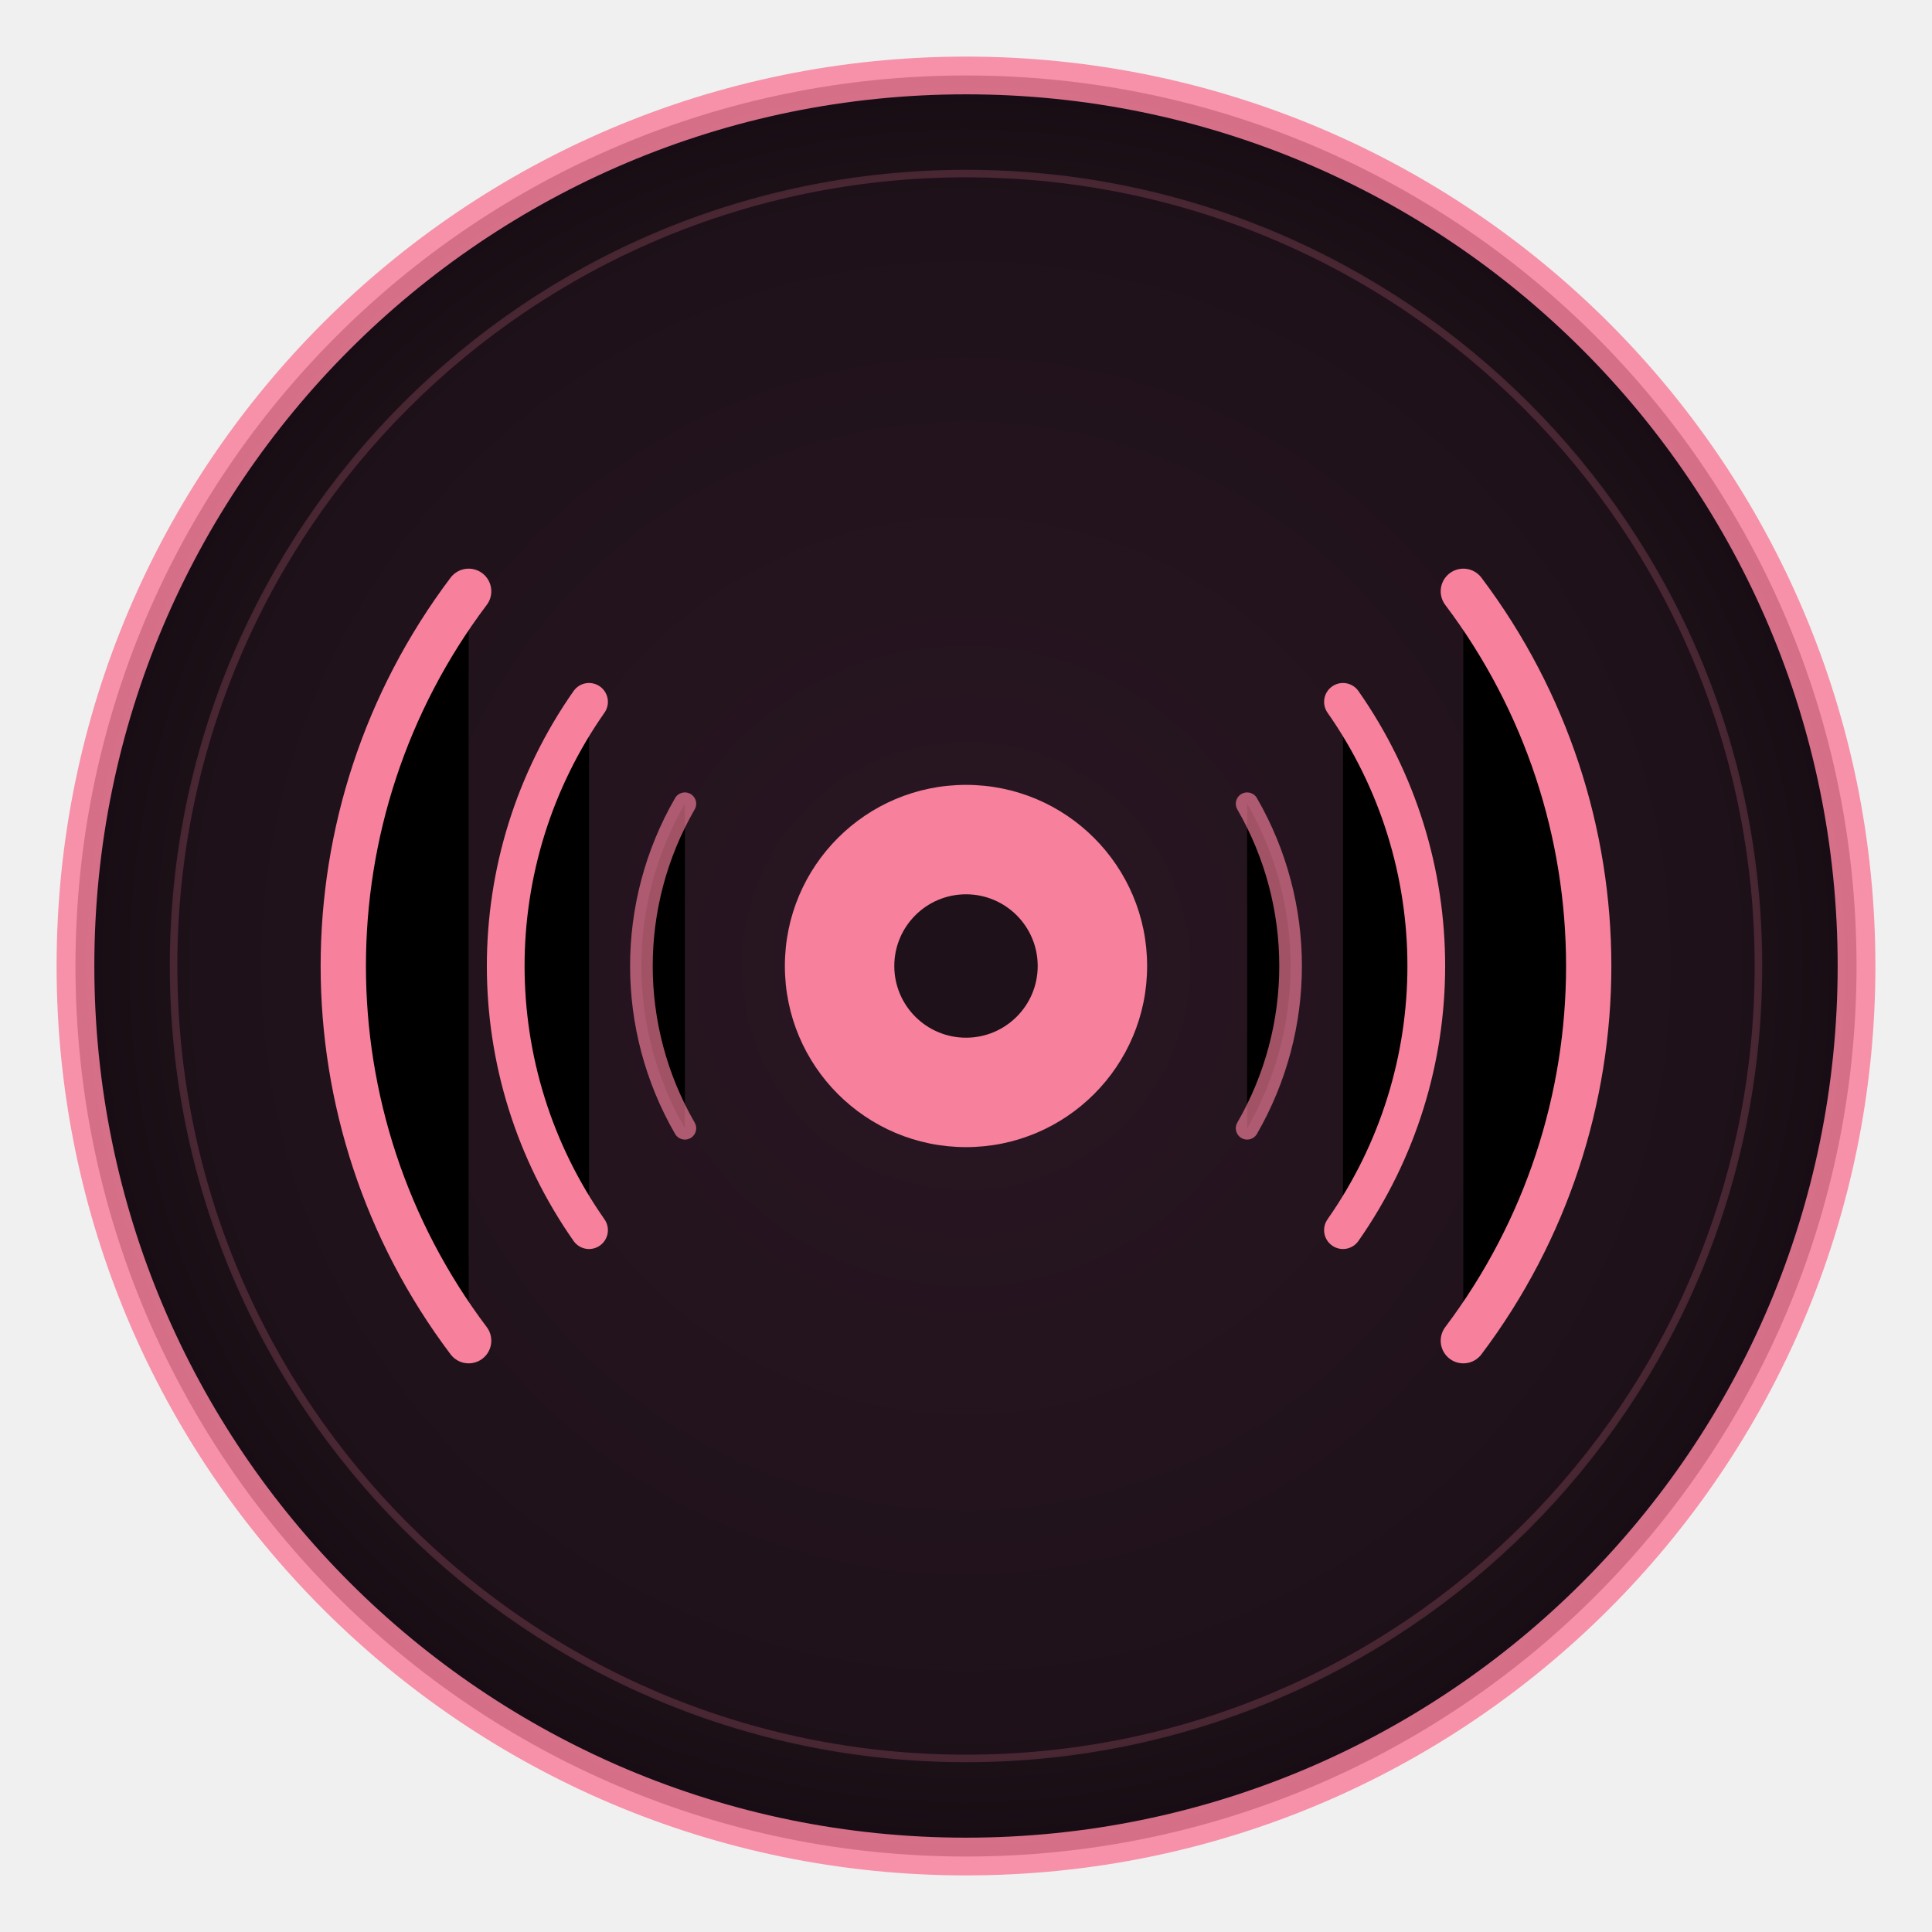
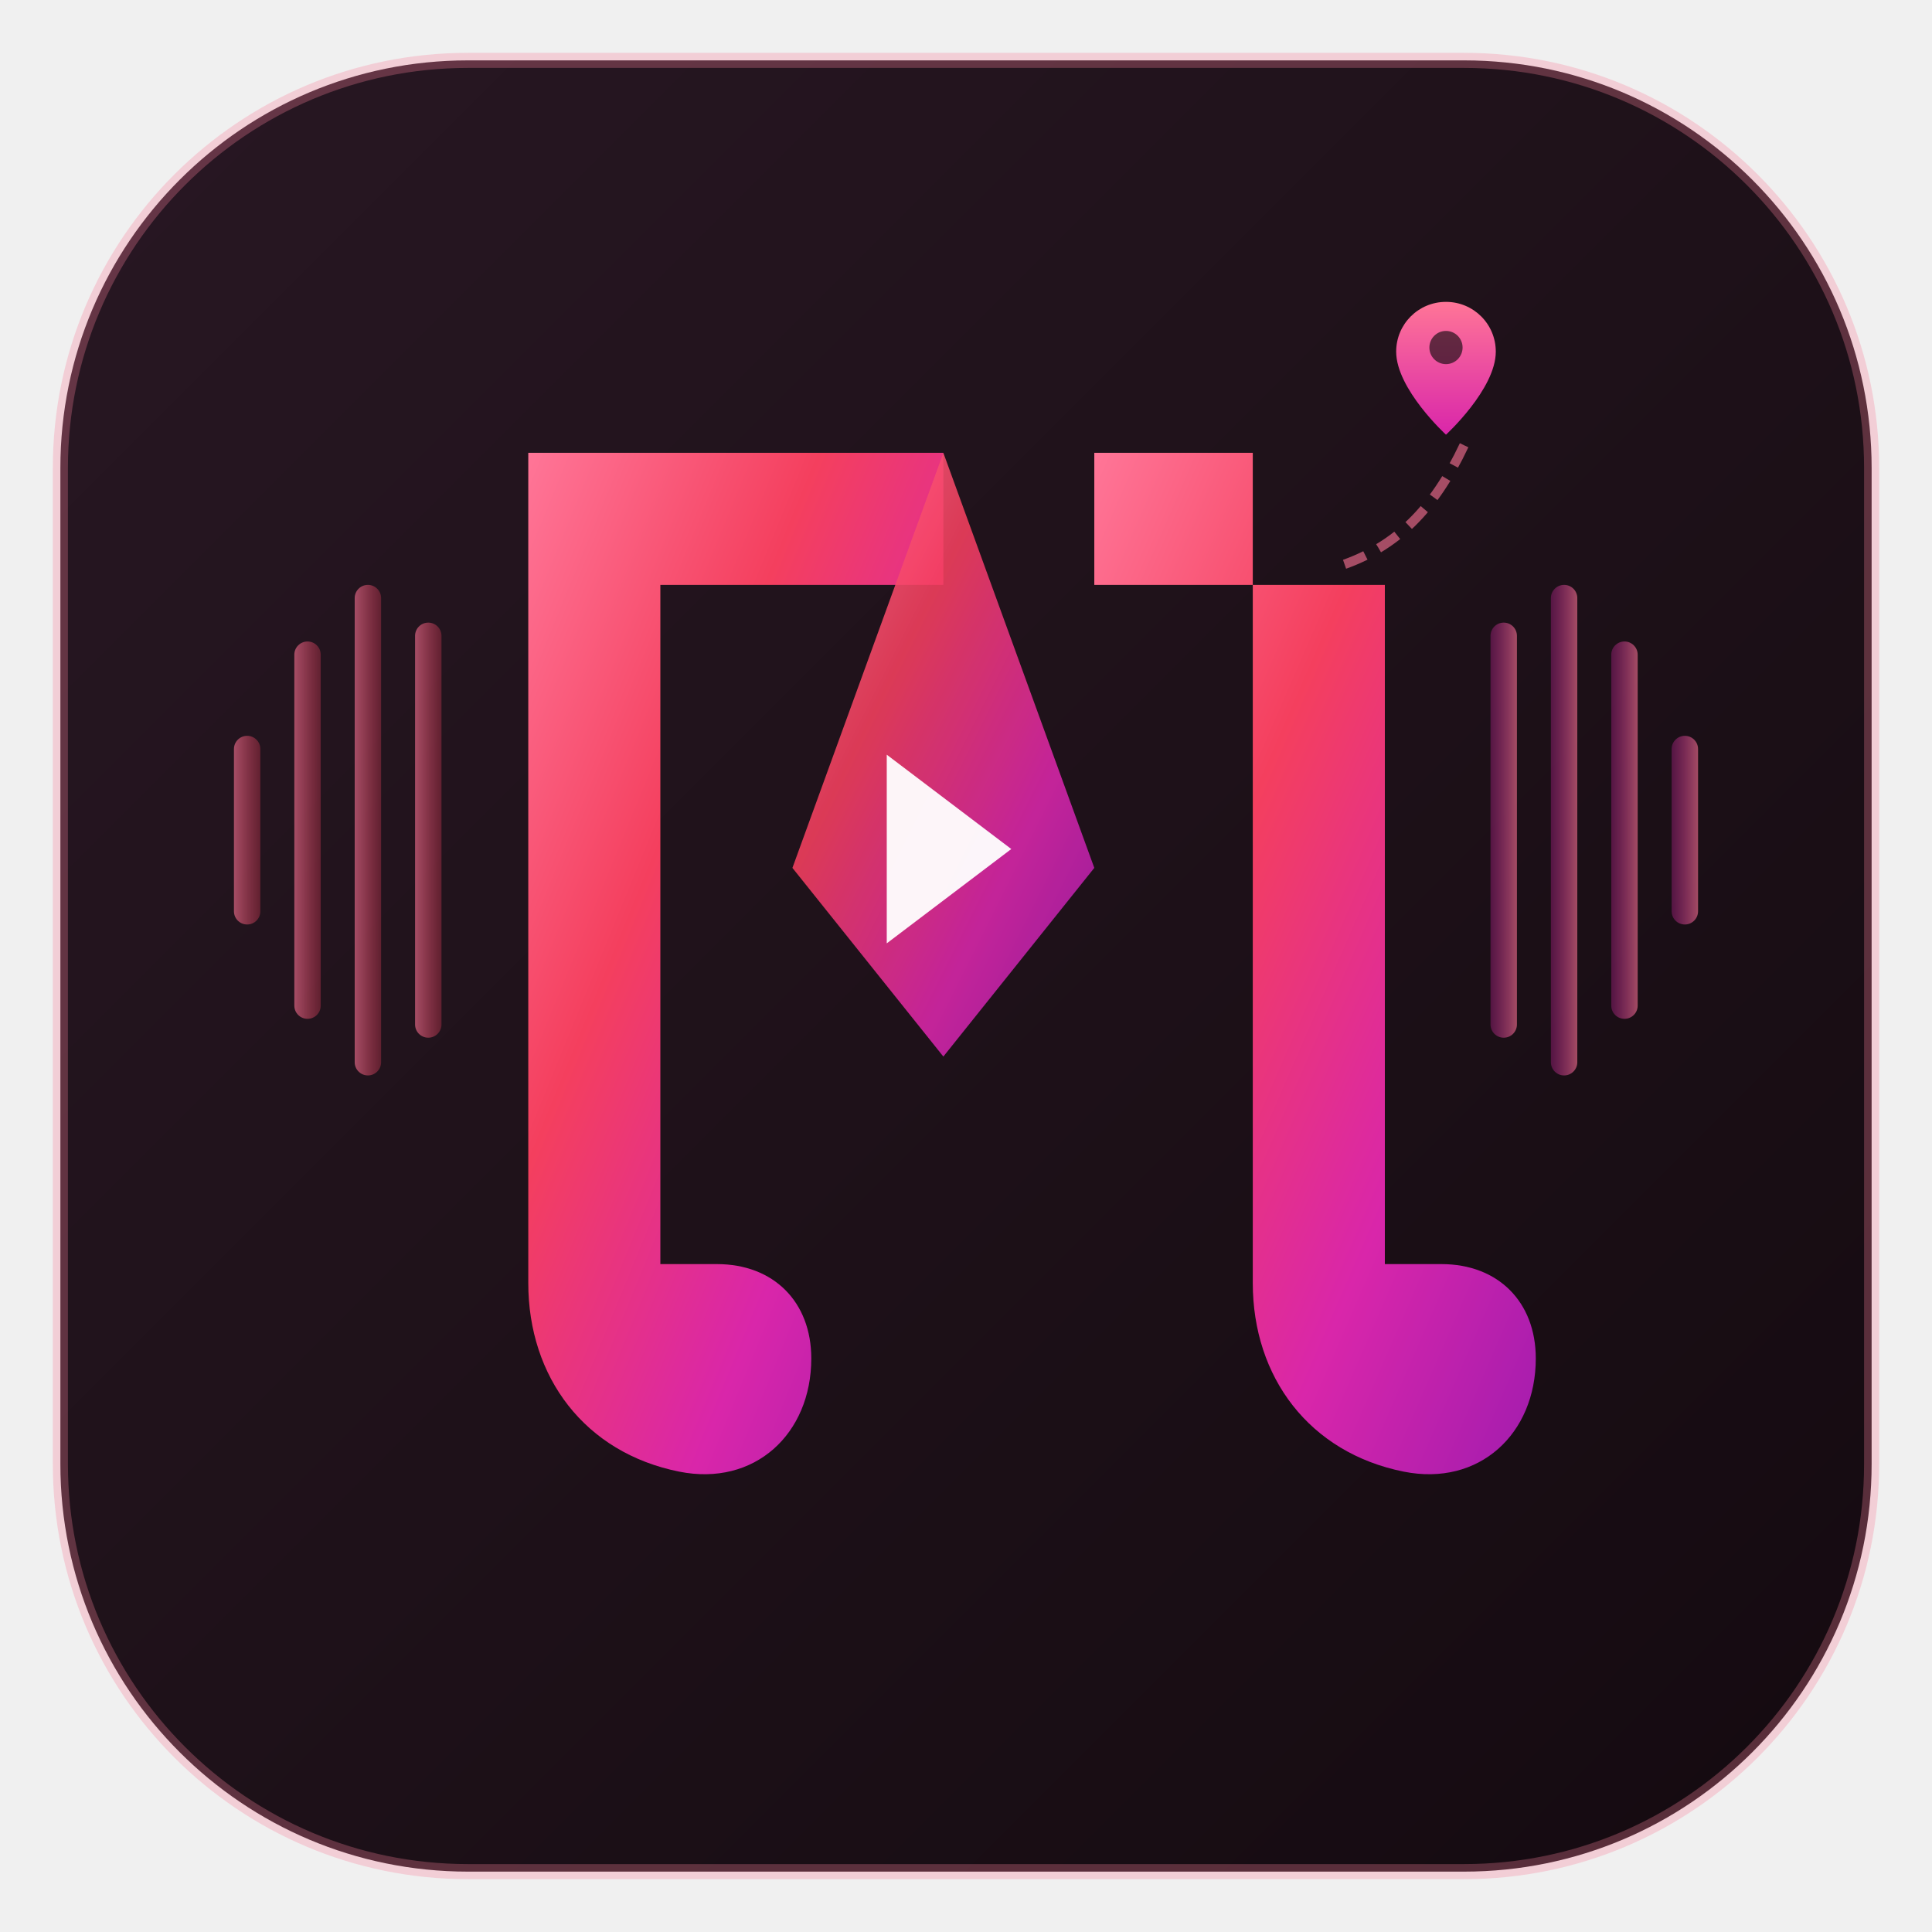
<svg xmlns="http://www.w3.org/2000/svg" viewBox="0 0 512 512" width="100%" height="100%">
  <defs>
-     <radialGradient id="disc-base" cx="50%" cy="50%" r="50%">
-       <stop offset="0%" stop-color="#2a1723" />
-       <stop offset="85%" stop-color="#1e1119" />
-       <stop offset="100%" stop-color="#160c12" />
-     </radialGradient>
+     <linearGradient id="bg-grad" x1="0%" y1="0%" x2="100%" y2="100%">
+       <stop offset="0%" stop-color="#281723" />
+       <stop offset="50%" stop-color="#1e1119" />
+       <stop offset="100%" stop-color="#140a10" />
+     </linearGradient>
+     <linearGradient id="grad-main" x1="0%" y1="0%" x2="100%" y2="100%">
+       <stop offset="0%" stop-color="#ff7597" />
+       <stop offset="35%" stop-color="#f43f5e" />
+       <stop offset="70%" stop-color="#d926aa" />
+       <stop offset="100%" stop-color="#a21caf" />
+     </linearGradient>
+     <linearGradient id="grad-pin" x1="50%" y1="0%" x2="50%" y2="100%">
+       <stop offset="0%" stop-color="#ff7597" />
+       <stop offset="100%" stop-color="#d926aa" />
+     </linearGradient>
+     <linearGradient id="grad-wave-l" x1="0%" y1="50%" x2="100%" y2="50%">
+       <stop offset="0%" stop-color="#ff7597" stop-opacity="0.6" />
+       <stop offset="100%" stop-color="#f43f5e" stop-opacity="0.3" />
+     </linearGradient>
+     <linearGradient id="grad-wave-r" x1="0%" y1="50%" x2="100%" y2="50%">
+       <stop offset="0%" stop-color="#d926aa" stop-opacity="0.3" />
+       <stop offset="100%" stop-color="#ff7597" stop-opacity="0.6" />
+     </linearGradient>
  </defs>
-   <circle cx="256" cy="256" r="236" fill="url(#disc-base)" stroke="#f7809c" stroke-width="10" stroke-opacity="0.85" />
-   <circle cx="256" cy="256" r="210" fill="none" stroke="#f7809c" stroke-width="2" stroke-opacity="0.2" />
-   <path d="M 124.2 156.7 A 165 165 0 0 0 124.2 355.3" stroke="#f7809c" stroke-width="12" stroke-linecap="round" />
-   <path d="M 387.8 156.7 A 165 165 0 0 1 387.8 355.3" stroke="#f7809c" stroke-width="12" stroke-linecap="round" />
-   <path d="M 156.1 186.0 A 122 122 0 0 0 156.1 326.0" stroke="#f7809c" stroke-width="10" stroke-linecap="round" />
-   <path d="M 355.9 186.0 A 122 122 0 0 1 355.9 326.0" stroke="#f7809c" stroke-width="10" stroke-linecap="round" />
-   <path d="M 181.5 213.0 A 86 86 0 0 0 181.5 299.0" stroke="#f7809c" stroke-width="6" stroke-linecap="round" stroke-opacity="0.65" />
-   <path d="M 330.5 213.0 A 86 86 0 0 1 330.5 299.0" stroke="#f7809c" stroke-width="6" stroke-linecap="round" stroke-opacity="0.65" />
-   <circle cx="256" cy="256" r="48" fill="#f7809c" />
-   <circle cx="256" cy="256" r="20" fill="#1e1119" stroke="#f7809c" stroke-width="2" />
+   <rect x="16" y="16" width="480" height="480" rx="108" fill="url(#bg-grad)" stroke="#f7809c" stroke-width="4" stroke-opacity="0.3" />
+   <rect x="62" y="195" width="7" height="50" rx="3.5" fill="url(#grad-wave-l)" />
+   <rect x="78" y="170" width="7" height="100" rx="3.5" fill="url(#grad-wave-l)" />
+   <rect x="94" y="155" width="7" height="130" rx="3.5" fill="url(#grad-wave-l)" />
+   <rect x="110" y="165" width="7" height="110" rx="3.5" fill="url(#grad-wave-l)" />
+   <rect x="395" y="165" width="7" height="110" rx="3.5" fill="url(#grad-wave-r)" />
+   <rect x="411" y="155" width="7" height="130" rx="3.5" fill="url(#grad-wave-r)" />
+   <rect x="427" y="170" width="7" height="100" rx="3.5" fill="url(#grad-wave-r)" />
+   <rect x="443" y="195" width="7" height="50" rx="3.5" fill="url(#grad-wave-r)" />
+   <path d="M 140 120 L 140 340 C 140 365 155 385 180 390 C 200 394 215 380 215 360 C 215 345 205 335 190 335 L 175 335 L 175 155 L 250 155 L 250 120 Z" fill="url(#grad-main)" />
+   <path d="M 332 120 L 332 340 C 332 365 347 385 372 390 C 392 394 407 380 407 360 C 407 345 397 335 382 335 L 367 335 L 367 155 L 290 155 L 290 120 Z" fill="url(#grad-main)" />
+   <path d="M 250 120 L 210 230 L 250 280 L 290 230 L 250 120 Z" fill="url(#grad-main)" opacity="0.88" />
+   <path d="M 235 200 L 268 225 L 235 250 Z" fill="#ffffff" opacity="0.95" />
+   <g transform="translate(370, 80) scale(0.55)">
+     <path d="M 24 0 C 10.7 0 0 10.7 0 24 C 0 42 24 64 24 64 C 24 64 48 42 48 24 C 48 10.7 37.3 0 24 0 Z" fill="url(#grad-pin)" />
+     <circle cx="24" cy="22" r="8" fill="#140a10" opacity="0.65" />
+   </g>
+   <path d="M 388 118 C 380 135 370 145 355 150" stroke="#ff7597" stroke-width="2.5" stroke-dasharray="6 4" fill="none" opacity="0.6" />
</svg>
